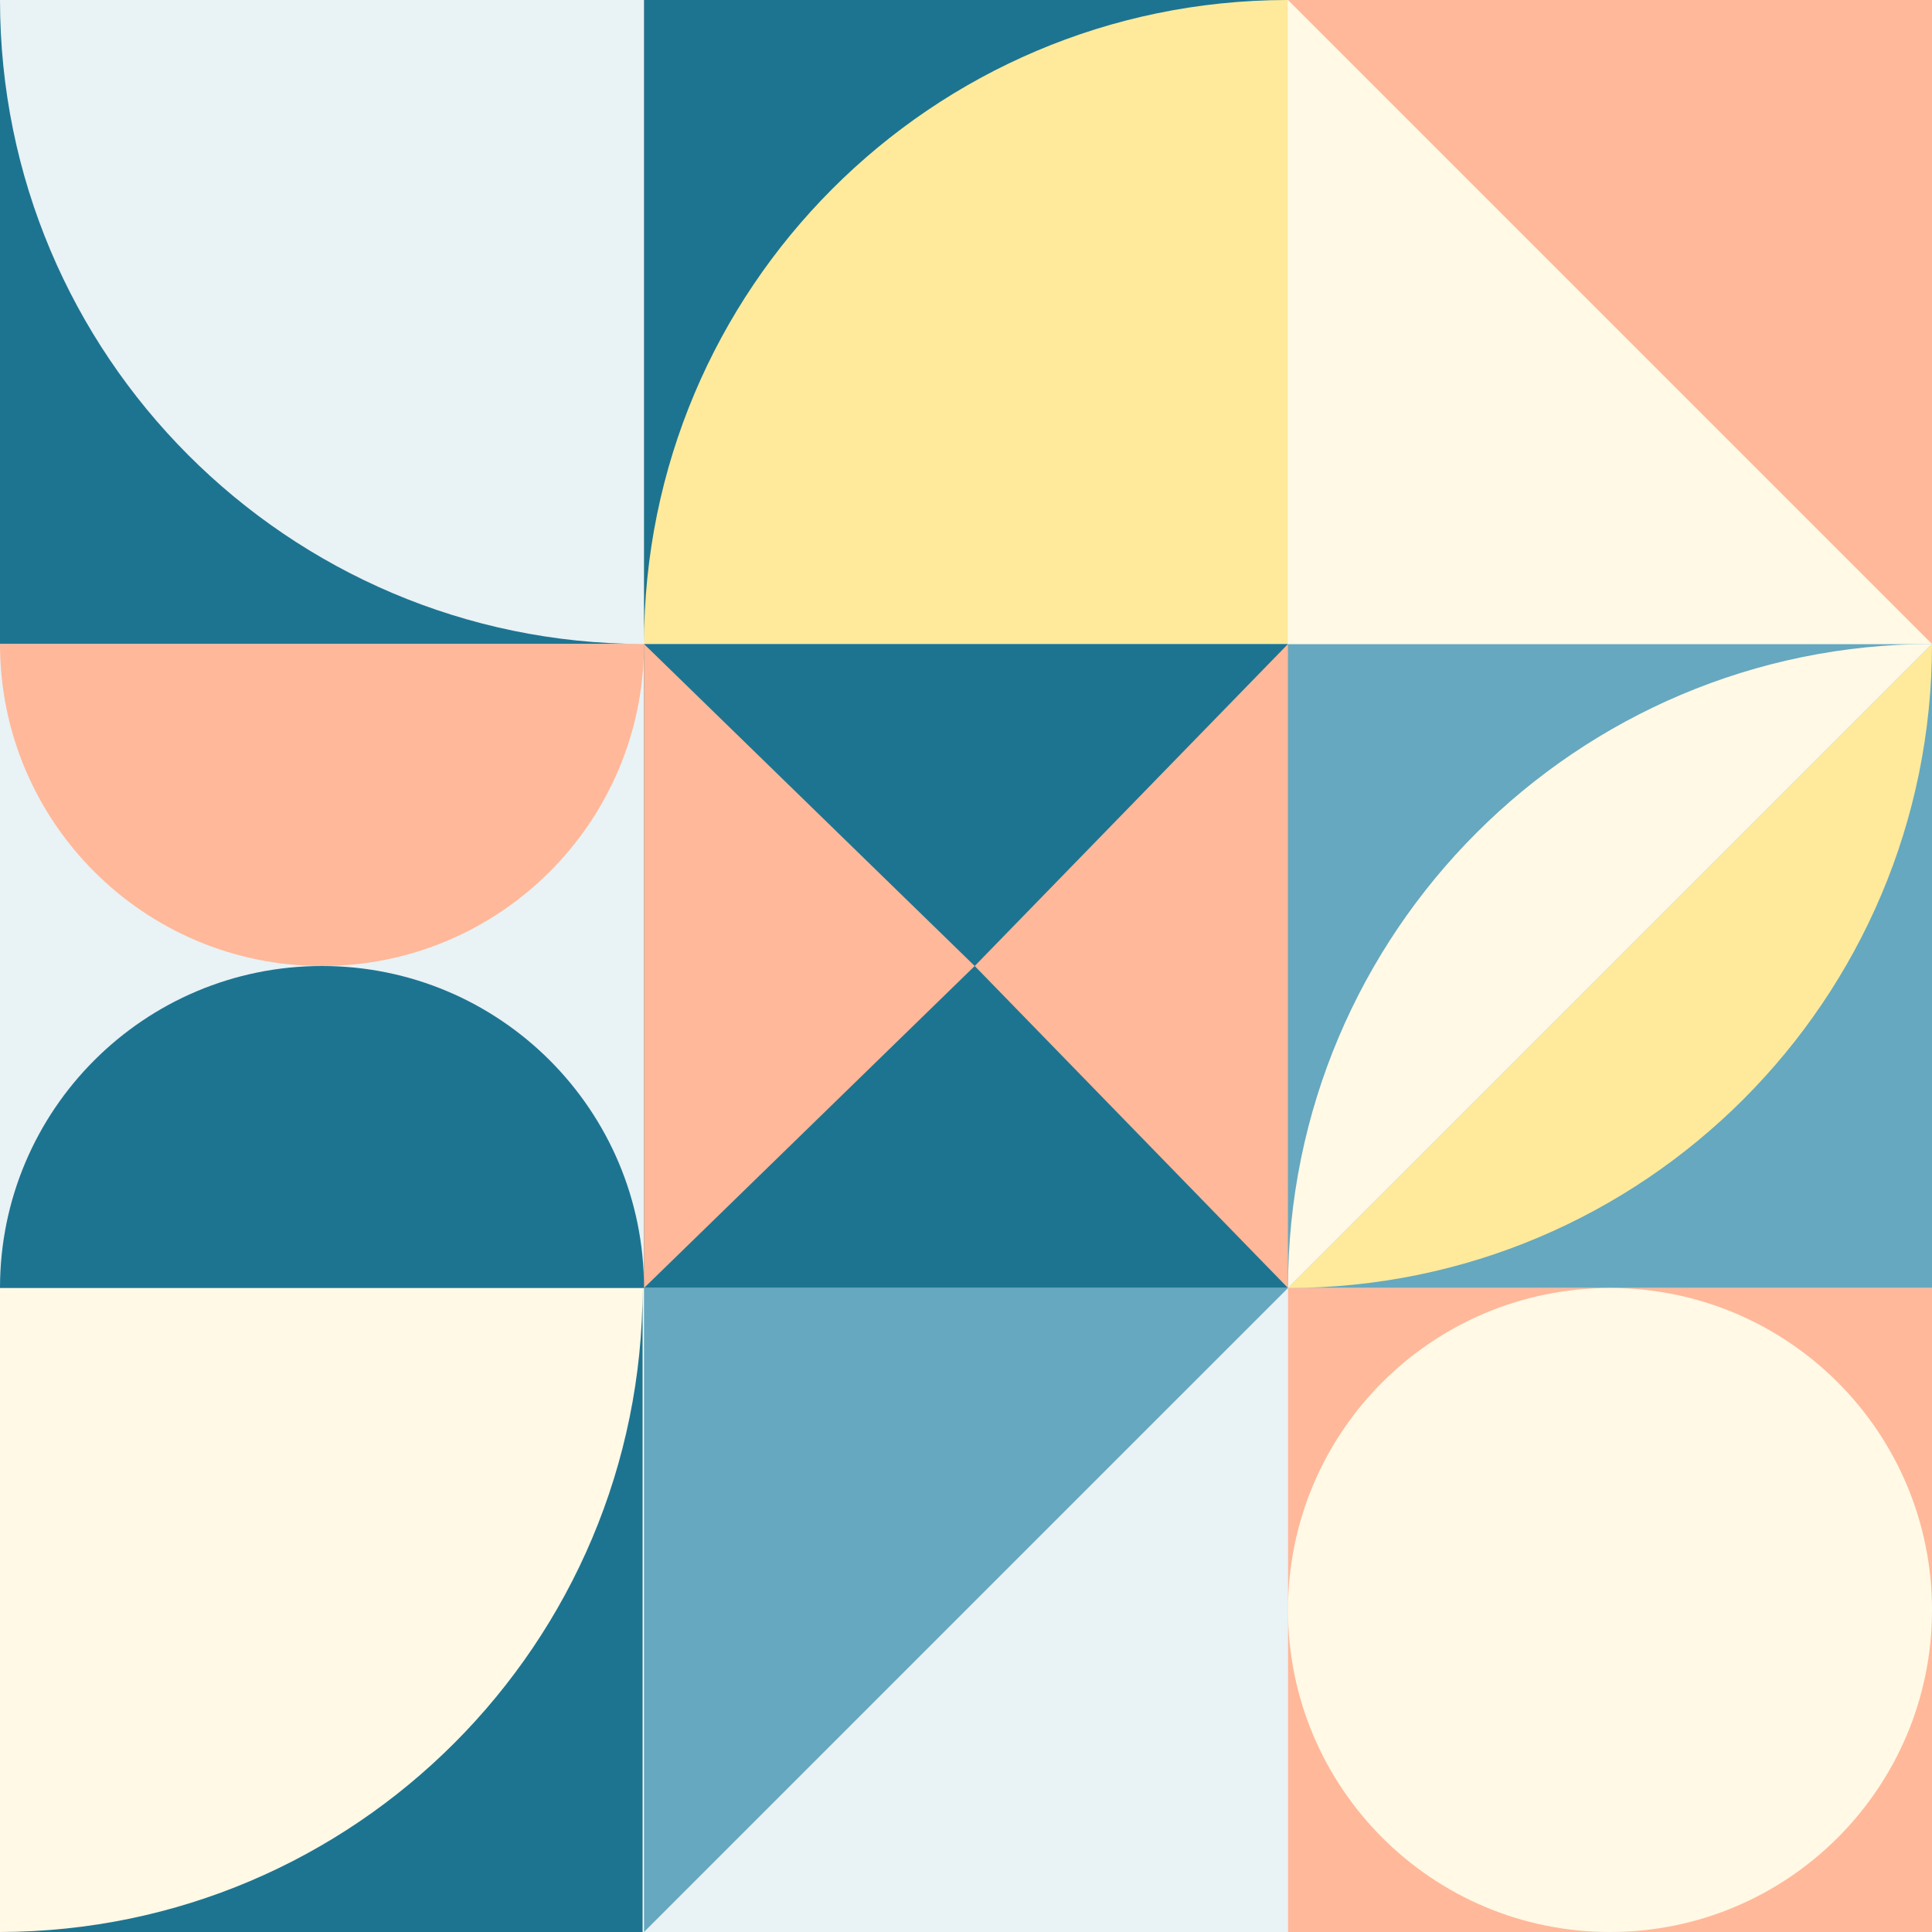
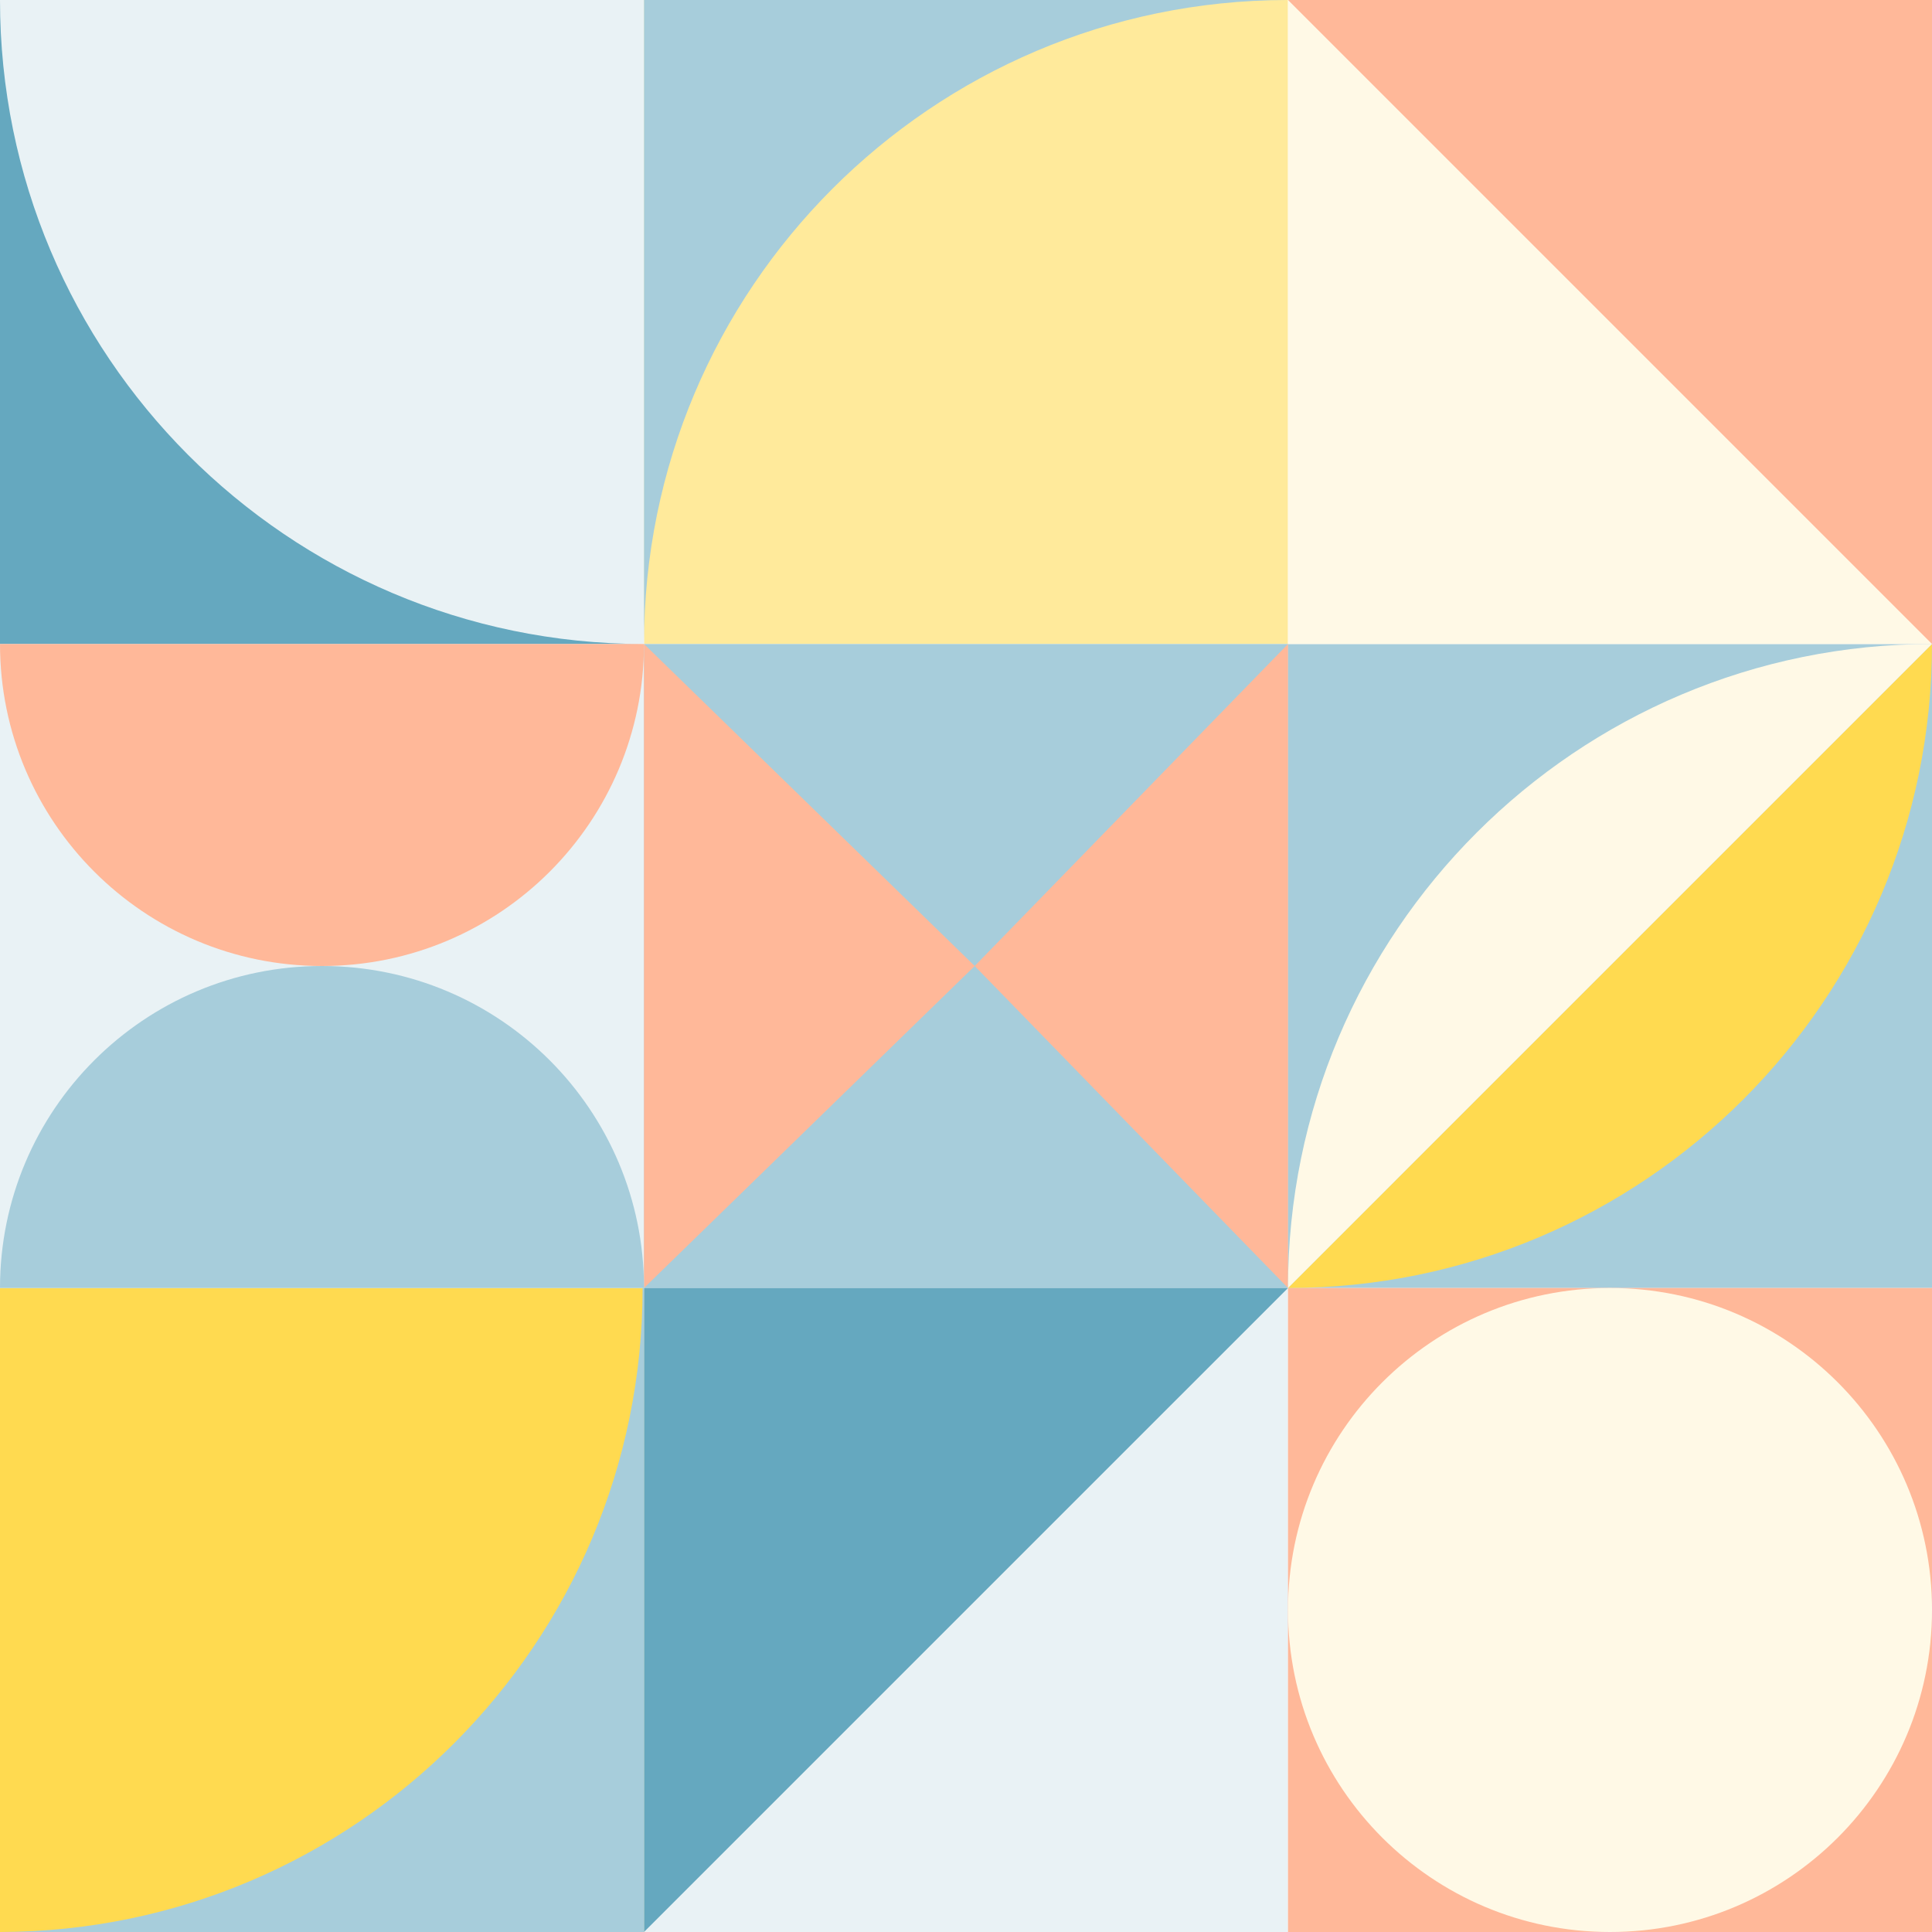
<svg xmlns="http://www.w3.org/2000/svg" id="Layer_6" viewBox="0 0 111 111">
-   <rect x="74" y="37" width="37" height="37" style="fill:#65a8bf;" />
+   <rect x="74" y="37" width="37" height="37" style="fill:#a7cddb;" />
  <rect x="37" y="74" width="37" height="37" style="fill:#e9f2f5;" />
  <rect x="0" y="37" width="37" height="37" style="fill:#e9f2f5;" />
-   <rect x="37" y="0" width="37" height="37" style="fill:#ffea9b;" />
-   <rect x="0" y="74" width="37" height="37" style="fill:#fff9e6;" />
+   <rect x="37" width="37" height="37" style="fill:#ffea9b;" />
+   <rect x="0" y="74" width="37" height="37" style="fill:#ffda50;" />
  <rect x="74" y="74" width="37" height="37" style="fill:#ffb899;" />
-   <rect x="37" y="37" width="37" height="37" style="fill:#1d7491;" />
-   <rect x="0" y="0" width="37" height="37" style="fill:#e9f2f5;" />
-   <rect x="74" y="0" width="37" height="37" style="fill:#fff9e6;" />
+   <rect x="37" y="37" width="37" height="37" style="fill:#a7cddb;" />
+   <rect x="0" width="37" height="37" style="fill:#e9f2f5;" />
+   <rect x="74" width="37" height="37" style="fill:#fff9e6;" />
  <path d="M111,37L74,0h37v37Z" style="fill:#ffb899;" />
  <path d="M37,111l37-37h-37v37Z" style="fill:#65a8bf;" />
  <path d="M56,55.5l-19-18.5v37l19-18.5Z" style="fill:#ffb899;" />
  <path d="M56,55.5l18-18.5v37l-18-18.5Z" style="fill:#ffb899;" />
-   <path d="M36.92,74v37H0c20.4-.04,36.92-16.59,36.92-37Z" style="fill:#1d7491; fill-rule:evenodd;" />
-   <path d="M0,0v37h36.92C16.52,36.96,0,20.41,0,0Z" style="fill:#1d7491; fill-rule:evenodd;" />
-   <path d="M37,37V0h36.92c-20.4.04-36.92,16.59-36.92,37Z" style="fill:#1d7491; fill-rule:evenodd;" />
+   <path d="M36.92,74h.08v37H0c20.4-.04,36.92-16.59,36.92-37h0Z" style="fill:#a7cddb; fill-rule:evenodd;" />
+   <path d="M0,0v37h36.92C16.52,36.96,0,20.41,0,0Z" style="fill:#65a8bf; fill-rule:evenodd;" />
+   <path d="M37,37V0h36.92c-20.4.04-36.92,16.59-36.92,37Z" style="fill:#a7cddb; fill-rule:evenodd;" />
  <path d="M37,37c0,10.22-8.28,18.5-18.5,18.5S0,47.22,0,37c42.84,0,8.28,0,18.5,0S0,37,37,37Z" style="fill:#ffb899;" />
-   <path d="M0,74C0,63.78,8.28,55.5,18.5,55.5s18.5,8.28,18.5,18.5c-42.84,0-8.28,0-18.5,0S37,74,0,74Z" style="fill:#1d7491;" />
-   <path d="M111,37l-37,37c20.43,0,37-16.57,37-37Z" style="fill:#ffea9b;" />
+   <path d="M0,74C0,63.78,8.28,55.5,18.5,55.5s18.5,8.28,18.5,18.5c-42.84,0-8.28,0-18.5,0s18.5,0-18.5,0Z" style="fill:#a7cddb;" />
+   <path d="M111,37l-37,37c20.43,0,37-16.57,37-37Z" style="fill:#ffda50;" />
  <path d="M111,37l-37,37c0-20.43,16.57-37,37-37Z" style="fill:#fff9e6;" />
  <path d="M92.5,74h0c10.22,0,18.5,8.28,18.5,18.5h0c0,10.22-8.28,18.5-18.5,18.5h0c-10.22,0-18.5-8.28-18.5-18.5h0c0-10.22,8.28-18.5,18.5-18.5Z" style="fill:#fff9e6;" />
</svg>
